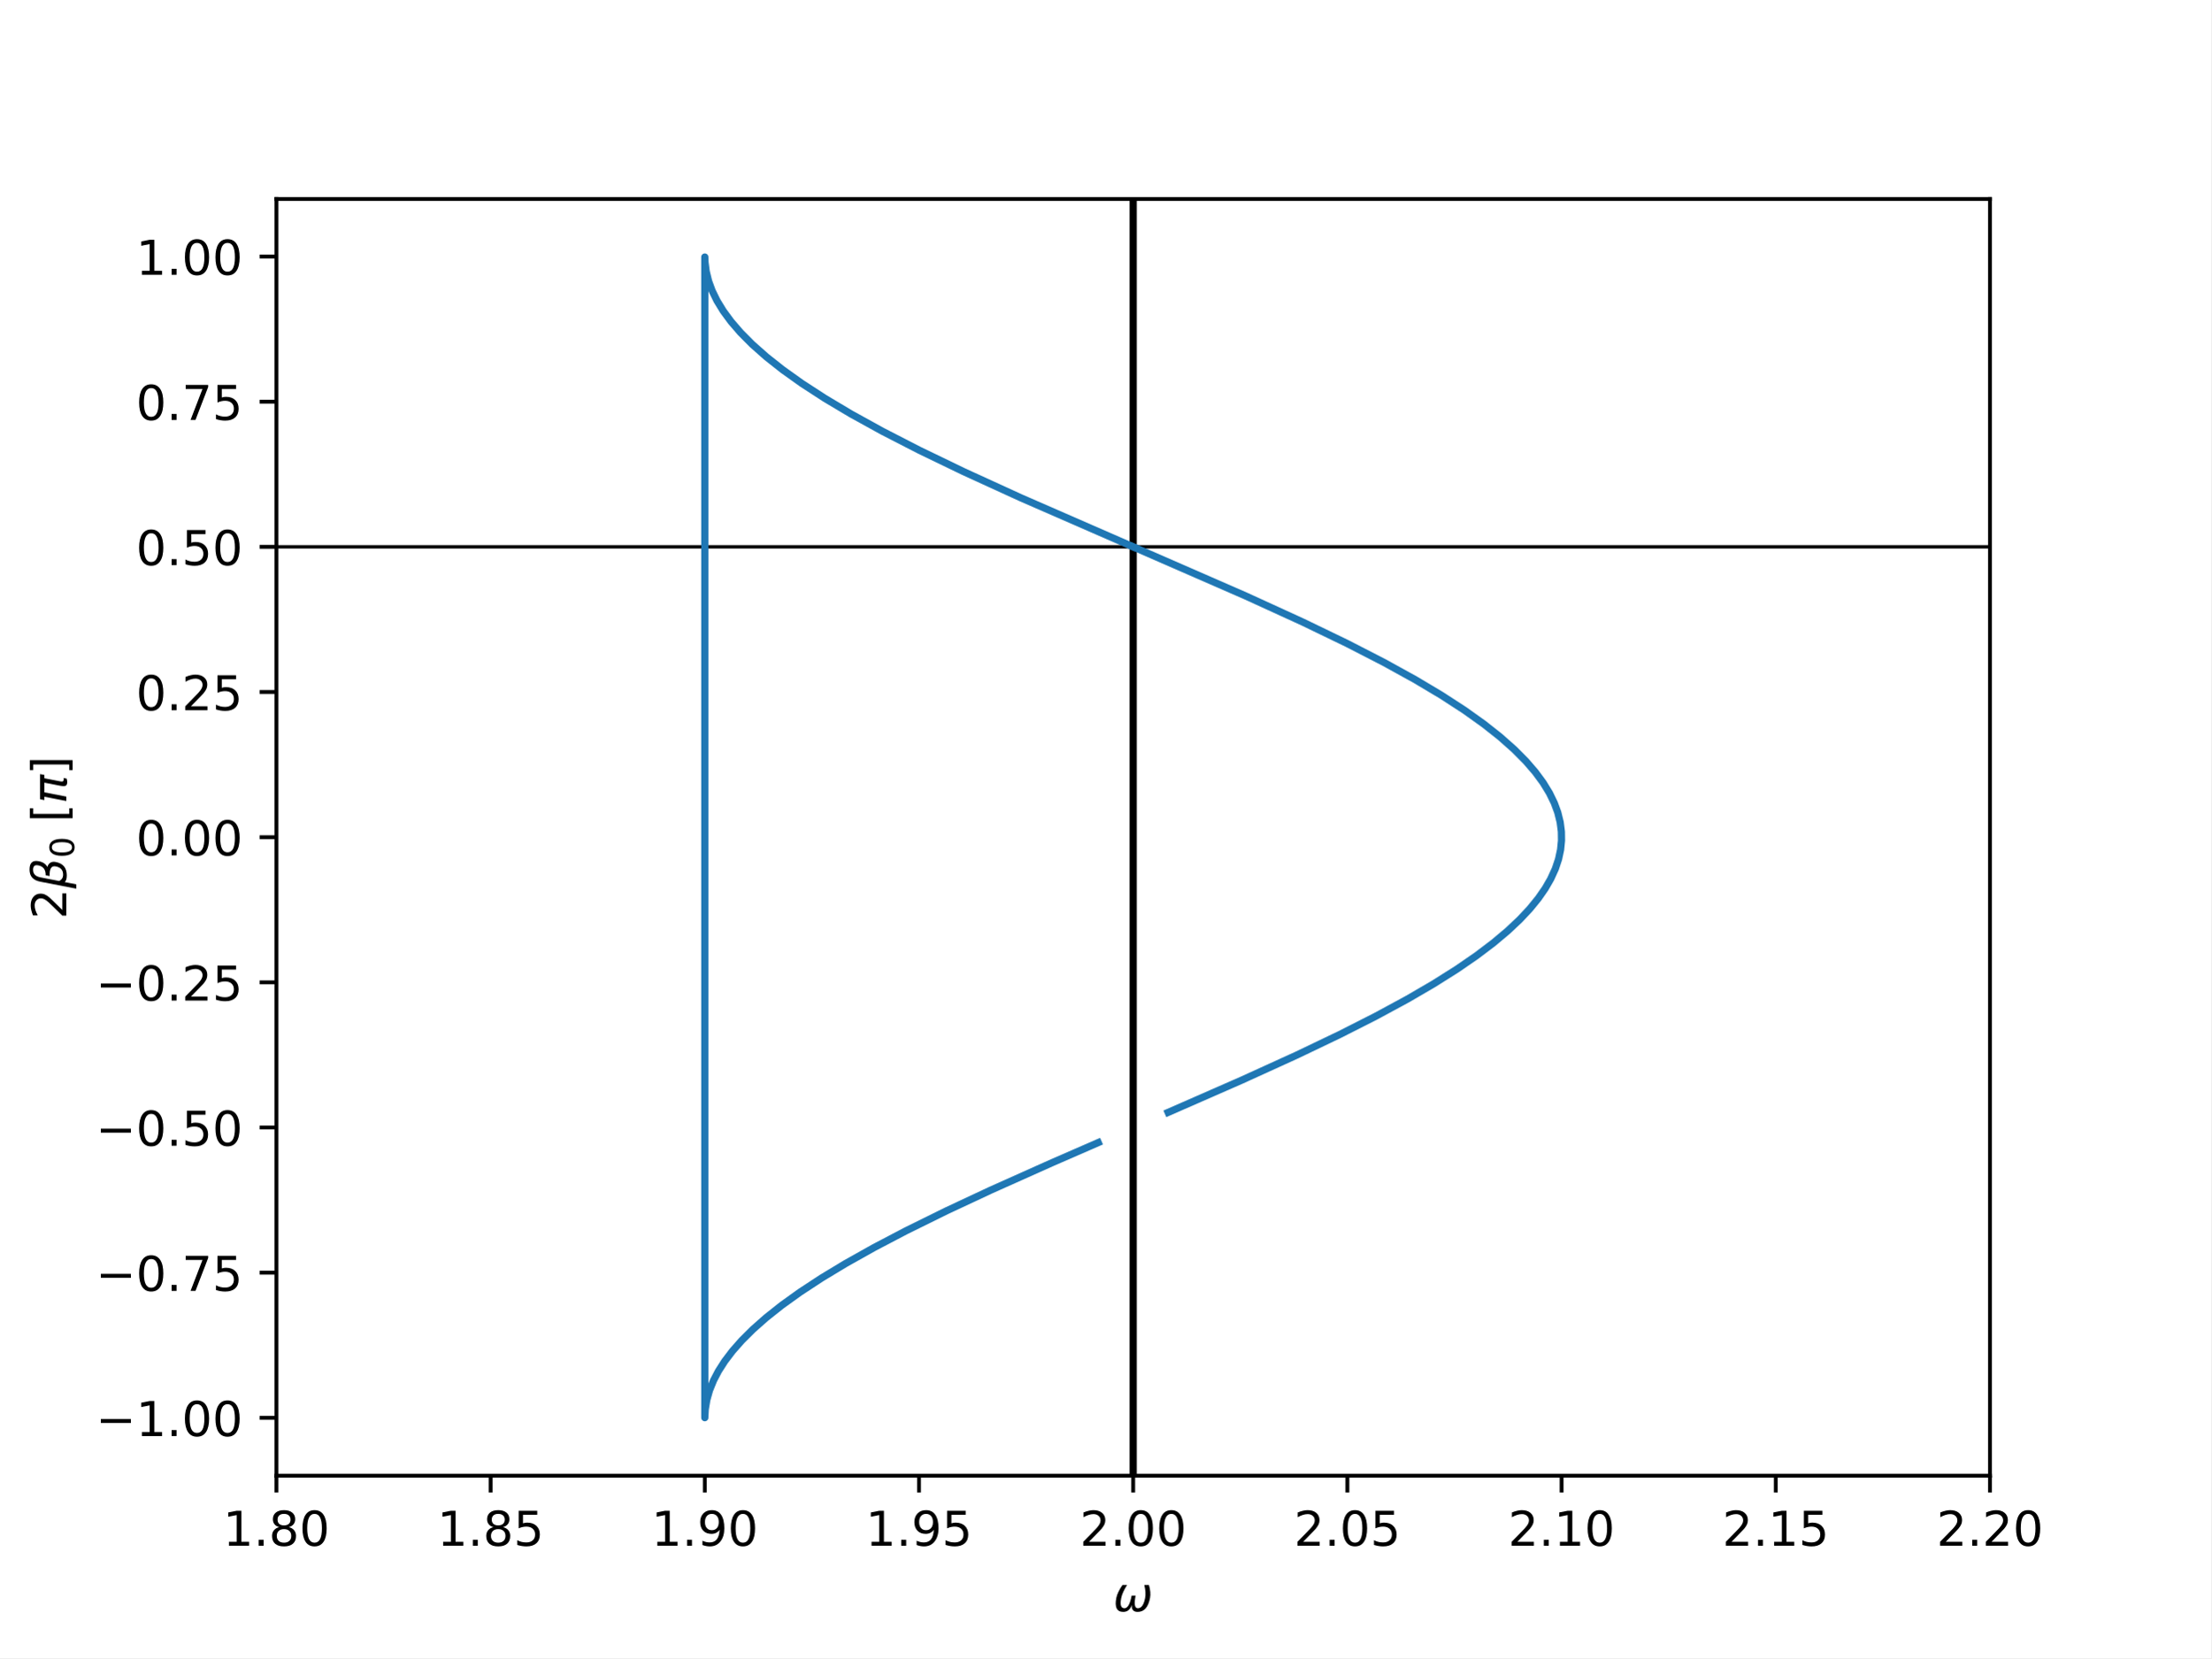
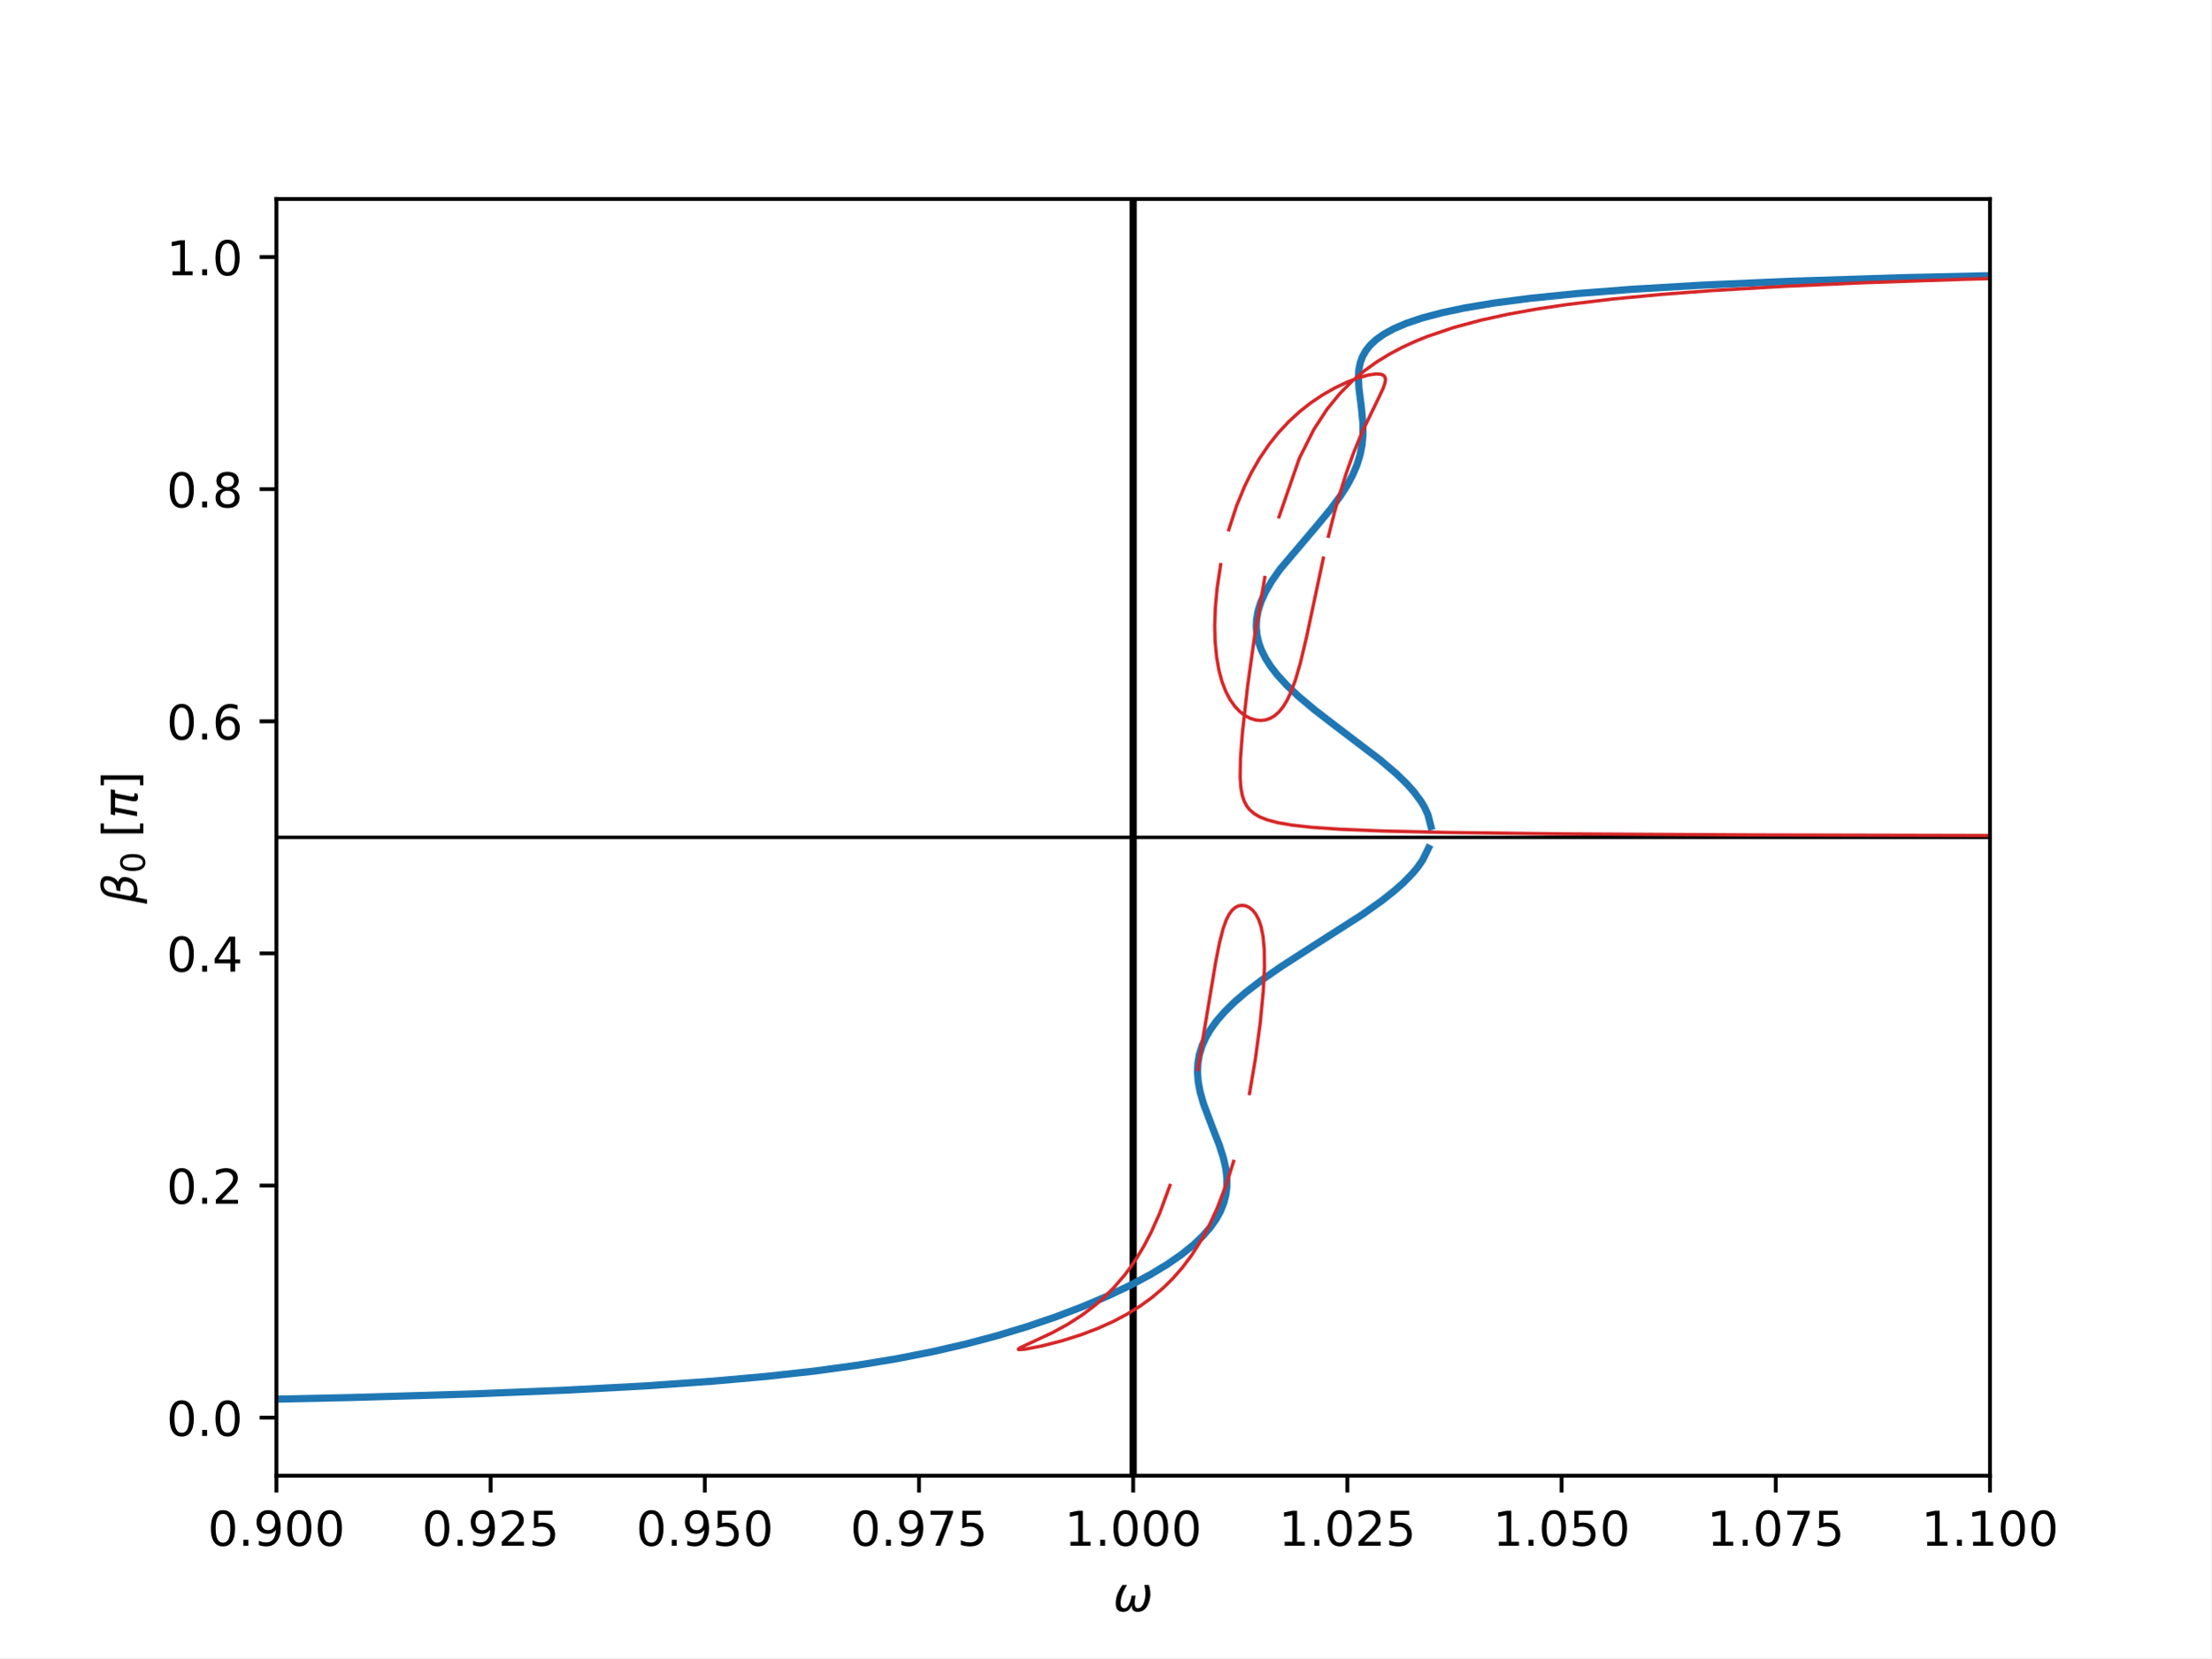
<svg xmlns="http://www.w3.org/2000/svg" xmlns:xlink="http://www.w3.org/1999/xlink" width="460.8pt" height="345.6pt" viewBox="0 0 460.8 345.6" version="1.1">
  <defs>
    <style type="text/css">*{stroke-linejoin: round; stroke-linecap: butt}</style>
  </defs>
  <g id="figure_1">
    <g id="patch_1">
      <path d="M 0 345.6  L 460.8 345.6  L 460.8 0  L 0 0  z " style="fill: #ffffff" />
    </g>
    <g id="axes_1">
      <g id="patch_2">
        <path d="M 57.6 307.584  L 414.72 307.584  L 414.72 41.472  L 57.6 41.472  z " style="fill: #ffffff" />
      </g>
      <g id="matplotlib.axis_1">
        <g id="xtick_1">
          <g id="line2d_1">
            <defs>
-               <path id="m57269aa0eb" d="M 0 0  L 0 3.5  " style="stroke: #000000; stroke-width: 0.8" />
+               <path id="mfd97e31297" d="M 0 0  L 0 3.5  " style="stroke: #000000; stroke-width: 0.8" />
            </defs>
            <g>
-               <use xlink:href="#m57269aa0eb" x="57.6" y="307.584" style="stroke: #000000; stroke-width: 0.8" />
+               <use xlink:href="#mfd97e31297" x="57.6" y="307.584" style="stroke: #000000; stroke-width: 0.8" />
            </g>
          </g>
          <g id="text_1">
-             <g transform="translate(46.46719 322.1824) scale(0.1 -0.1)">
-               <defs>
-                 <path id="DejaVuSans-31" d="M 794 531  L 1825 531  L 1825 4091  L 703 3866  L 703 4441  L 1819 4666  L 2450 4666  L 2450 531  L 3481 531  L 3481 0  L 794 0  L 794 531  z " transform="scale(0.015625)" />
+             <g transform="translate(43.28594 322.1824) scale(0.1 -0.1)">
+               <defs>
+                 <path id="DejaVuSans-30" d="M 2034 4250  Q 1547 4250 1301 3770  Q 1056 3291 1056 2328  Q 1056 1369 1301 889  Q 1547 409 2034 409  Q 2525 409 2770 889  Q 3016 1369 3016 2328  Q 3016 3291 2770 3770  Q 2525 4250 2034 4250  z M 2034 4750  Q 2819 4750 3233 4129  Q 3647 3509 3647 2328  Q 3647 1150 3233 529  Q 2819 -91 2034 -91  Q 1250 -91 836 529  Q 422 1150 422 2328  Q 422 3509 836 4129  Q 1250 4750 2034 4750  z " transform="scale(0.015625)" />
                <path id="DejaVuSans-2e" d="M 684 794  L 1344 794  L 1344 0  L 684 0  L 684 794  z " transform="scale(0.015625)" />
-                 <path id="DejaVuSans-38" d="M 2034 2216  Q 1584 2216 1326 1975  Q 1069 1734 1069 1313  Q 1069 891 1326 650  Q 1584 409 2034 409  Q 2484 409 2743 651  Q 3003 894 3003 1313  Q 3003 1734 2745 1975  Q 2488 2216 2034 2216  z M 1403 2484  Q 997 2584 770 2862  Q 544 3141 544 3541  Q 544 4100 942 4425  Q 1341 4750 2034 4750  Q 2731 4750 3128 4425  Q 3525 4100 3525 3541  Q 3525 3141 3298 2862  Q 3072 2584 2669 2484  Q 3125 2378 3379 2068  Q 3634 1759 3634 1313  Q 3634 634 3220 271  Q 2806 -91 2034 -91  Q 1263 -91 848 271  Q 434 634 434 1313  Q 434 1759 690 2068  Q 947 2378 1403 2484  z M 1172 3481  Q 1172 3119 1398 2916  Q 1625 2713 2034 2713  Q 2441 2713 2670 2916  Q 2900 3119 2900 3481  Q 2900 3844 2670 4047  Q 2441 4250 2034 4250  Q 1625 4250 1398 4047  Q 1172 3844 1172 3481  z " transform="scale(0.015625)" />
-                 <path id="DejaVuSans-30" d="M 2034 4250  Q 1547 4250 1301 3770  Q 1056 3291 1056 2328  Q 1056 1369 1301 889  Q 1547 409 2034 409  Q 2525 409 2770 889  Q 3016 1369 3016 2328  Q 3016 3291 2770 3770  Q 2525 4250 2034 4250  z M 2034 4750  Q 2819 4750 3233 4129  Q 3647 3509 3647 2328  Q 3647 1150 3233 529  Q 2819 -91 2034 -91  Q 1250 -91 836 529  Q 422 1150 422 2328  Q 422 3509 836 4129  Q 1250 4750 2034 4750  z " transform="scale(0.015625)" />
-               </defs>
-               <use xlink:href="#DejaVuSans-31" />
-               <use xlink:href="#DejaVuSans-2e" transform="translate(63.62305 0)" />
-               <use xlink:href="#DejaVuSans-38" transform="translate(95.41016 0)" />
+                 <path id="DejaVuSans-39" d="M 703 97  L 703 672  Q 941 559 1184 500  Q 1428 441 1663 441  Q 2288 441 2617 861  Q 2947 1281 2994 2138  Q 2813 1869 2534 1725  Q 2256 1581 1919 1581  Q 1219 1581 811 2004  Q 403 2428 403 3163  Q 403 3881 828 4315  Q 1253 4750 1959 4750  Q 2769 4750 3195 4129  Q 3622 3509 3622 2328  Q 3622 1225 3098 567  Q 2575 -91 1691 -91  Q 1453 -91 1209 -44  Q 966 3 703 97  z M 1959 2075  Q 2384 2075 2632 2365  Q 2881 2656 2881 3163  Q 2881 3666 2632 3958  Q 2384 4250 1959 4250  Q 1534 4250 1286 3958  Q 1038 3666 1038 3163  Q 1038 2656 1286 2365  Q 1534 2075 1959 2075  z " transform="scale(0.015625)" />
+               </defs>
+               <use xlink:href="#DejaVuSans-30" />
+               <use xlink:href="#DejaVuSans-2e" transform="translate(63.62305 0)" />
+               <use xlink:href="#DejaVuSans-39" transform="translate(95.41016 0)" />
              <use xlink:href="#DejaVuSans-30" transform="translate(159.0332 0)" />
+               <use xlink:href="#DejaVuSans-30" transform="translate(222.6562 0)" />
            </g>
          </g>
        </g>
        <g id="xtick_2">
          <g id="line2d_2">
            <g>
-               <use xlink:href="#m57269aa0eb" x="102.24" y="307.584" style="stroke: #000000; stroke-width: 0.8" />
+               <use xlink:href="#mfd97e31297" x="102.24" y="307.584" style="stroke: #000000; stroke-width: 0.8" />
            </g>
          </g>
          <g id="text_2">
-             <g transform="translate(91.10719 322.1824) scale(0.1 -0.1)">
-               <defs>
+             <g transform="translate(87.92594 322.1824) scale(0.1 -0.1)">
+               <defs>
+                 <path id="DejaVuSans-32" d="M 1228 531  L 3431 531  L 3431 0  L 469 0  L 469 531  Q 828 903 1448 1529  Q 2069 2156 2228 2338  Q 2531 2678 2651 2914  Q 2772 3150 2772 3378  Q 2772 3750 2511 3984  Q 2250 4219 1831 4219  Q 1534 4219 1204 4116  Q 875 4013 500 3803  L 500 4441  Q 881 4594 1212 4672  Q 1544 4750 1819 4750  Q 2544 4750 2975 4387  Q 3406 4025 3406 3419  Q 3406 3131 3298 2873  Q 3191 2616 2906 2266  Q 2828 2175 2409 1742  Q 1991 1309 1228 531  z " transform="scale(0.015625)" />
                <path id="DejaVuSans-35" d="M 691 4666  L 3169 4666  L 3169 4134  L 1269 4134  L 1269 2991  Q 1406 3038 1543 3061  Q 1681 3084 1819 3084  Q 2600 3084 3056 2656  Q 3513 2228 3513 1497  Q 3513 744 3044 326  Q 2575 -91 1722 -91  Q 1428 -91 1123 -41  Q 819 9 494 109  L 494 744  Q 775 591 1075 516  Q 1375 441 1709 441  Q 2250 441 2565 725  Q 2881 1009 2881 1497  Q 2881 1984 2565 2268  Q 2250 2553 1709 2553  Q 1456 2553 1204 2497  Q 953 2441 691 2322  L 691 4666  z " transform="scale(0.015625)" />
              </defs>
-               <use xlink:href="#DejaVuSans-31" />
-               <use xlink:href="#DejaVuSans-2e" transform="translate(63.62305 0)" />
-               <use xlink:href="#DejaVuSans-38" transform="translate(95.41016 0)" />
-               <use xlink:href="#DejaVuSans-35" transform="translate(159.0332 0)" />
+               <use xlink:href="#DejaVuSans-30" />
+               <use xlink:href="#DejaVuSans-2e" transform="translate(63.62305 0)" />
+               <use xlink:href="#DejaVuSans-39" transform="translate(95.41016 0)" />
+               <use xlink:href="#DejaVuSans-32" transform="translate(159.0332 0)" />
+               <use xlink:href="#DejaVuSans-35" transform="translate(222.6562 0)" />
            </g>
          </g>
        </g>
        <g id="xtick_3">
          <g id="line2d_3">
            <g>
-               <use xlink:href="#m57269aa0eb" x="146.88" y="307.584" style="stroke: #000000; stroke-width: 0.8" />
+               <use xlink:href="#mfd97e31297" x="146.88" y="307.584" style="stroke: #000000; stroke-width: 0.8" />
            </g>
          </g>
          <g id="text_3">
-             <g transform="translate(135.7472 322.1824) scale(0.1 -0.1)">
-               <defs>
-                 <path id="DejaVuSans-39" d="M 703 97  L 703 672  Q 941 559 1184 500  Q 1428 441 1663 441  Q 2288 441 2617 861  Q 2947 1281 2994 2138  Q 2813 1869 2534 1725  Q 2256 1581 1919 1581  Q 1219 1581 811 2004  Q 403 2428 403 3163  Q 403 3881 828 4315  Q 1253 4750 1959 4750  Q 2769 4750 3195 4129  Q 3622 3509 3622 2328  Q 3622 1225 3098 567  Q 2575 -91 1691 -91  Q 1453 -91 1209 -44  Q 966 3 703 97  z M 1959 2075  Q 2384 2075 2632 2365  Q 2881 2656 2881 3163  Q 2881 3666 2632 3958  Q 2384 4250 1959 4250  Q 1534 4250 1286 3958  Q 1038 3666 1038 3163  Q 1038 2656 1286 2365  Q 1534 2075 1959 2075  z " transform="scale(0.015625)" />
-               </defs>
-               <use xlink:href="#DejaVuSans-31" />
+             <g transform="translate(132.5659 322.1824) scale(0.1 -0.1)">
+               <use xlink:href="#DejaVuSans-30" />
              <use xlink:href="#DejaVuSans-2e" transform="translate(63.62305 0)" />
              <use xlink:href="#DejaVuSans-39" transform="translate(95.41016 0)" />
-               <use xlink:href="#DejaVuSans-30" transform="translate(159.0332 0)" />
+               <use xlink:href="#DejaVuSans-35" transform="translate(159.0332 0)" />
+               <use xlink:href="#DejaVuSans-30" transform="translate(222.6562 0)" />
            </g>
          </g>
        </g>
        <g id="xtick_4">
          <g id="line2d_4">
            <g>
-               <use xlink:href="#m57269aa0eb" x="191.52" y="307.584" style="stroke: #000000; stroke-width: 0.8" />
+               <use xlink:href="#mfd97e31297" x="191.52" y="307.584" style="stroke: #000000; stroke-width: 0.8" />
            </g>
          </g>
          <g id="text_4">
-             <g transform="translate(180.3872 322.1824) scale(0.1 -0.1)">
-               <use xlink:href="#DejaVuSans-31" />
+             <g transform="translate(177.2059 322.1824) scale(0.1 -0.1)">
+               <defs>
+                 <path id="DejaVuSans-37" d="M 525 4666  L 3525 4666  L 3525 4397  L 1831 0  L 1172 0  L 2766 4134  L 525 4134  L 525 4666  z " transform="scale(0.015625)" />
+               </defs>
+               <use xlink:href="#DejaVuSans-30" />
              <use xlink:href="#DejaVuSans-2e" transform="translate(63.62305 0)" />
              <use xlink:href="#DejaVuSans-39" transform="translate(95.41016 0)" />
-               <use xlink:href="#DejaVuSans-35" transform="translate(159.0332 0)" />
+               <use xlink:href="#DejaVuSans-37" transform="translate(159.0332 0)" />
+               <use xlink:href="#DejaVuSans-35" transform="translate(222.6562 0)" />
            </g>
          </g>
        </g>
        <g id="xtick_5">
          <g id="line2d_5">
            <g>
-               <use xlink:href="#m57269aa0eb" x="236.16" y="307.584" style="stroke: #000000; stroke-width: 0.8" />
+               <use xlink:href="#mfd97e31297" x="236.16" y="307.584" style="stroke: #000000; stroke-width: 0.8" />
            </g>
          </g>
          <g id="text_5">
-             <g transform="translate(225.0272 322.1824) scale(0.1 -0.1)">
-               <defs>
-                 <path id="DejaVuSans-32" d="M 1228 531  L 3431 531  L 3431 0  L 469 0  L 469 531  Q 828 903 1448 1529  Q 2069 2156 2228 2338  Q 2531 2678 2651 2914  Q 2772 3150 2772 3378  Q 2772 3750 2511 3984  Q 2250 4219 1831 4219  Q 1534 4219 1204 4116  Q 875 4013 500 3803  L 500 4441  Q 881 4594 1212 4672  Q 1544 4750 1819 4750  Q 2544 4750 2975 4387  Q 3406 4025 3406 3419  Q 3406 3131 3298 2873  Q 3191 2616 2906 2266  Q 2828 2175 2409 1742  Q 1991 1309 1228 531  z " transform="scale(0.015625)" />
-               </defs>
-               <use xlink:href="#DejaVuSans-32" />
+             <g transform="translate(221.8459 322.1824) scale(0.1 -0.1)">
+               <defs>
+                 <path id="DejaVuSans-31" d="M 794 531  L 1825 531  L 1825 4091  L 703 3866  L 703 4441  L 1819 4666  L 2450 4666  L 2450 531  L 3481 531  L 3481 0  L 794 0  L 794 531  z " transform="scale(0.015625)" />
+               </defs>
+               <use xlink:href="#DejaVuSans-31" />
              <use xlink:href="#DejaVuSans-2e" transform="translate(63.62305 0)" />
              <use xlink:href="#DejaVuSans-30" transform="translate(95.41016 0)" />
              <use xlink:href="#DejaVuSans-30" transform="translate(159.0332 0)" />
+               <use xlink:href="#DejaVuSans-30" transform="translate(222.6562 0)" />
            </g>
          </g>
        </g>
        <g id="xtick_6">
          <g id="line2d_6">
            <g>
-               <use xlink:href="#m57269aa0eb" x="280.8" y="307.584" style="stroke: #000000; stroke-width: 0.8" />
+               <use xlink:href="#mfd97e31297" x="280.8" y="307.584" style="stroke: #000000; stroke-width: 0.8" />
            </g>
          </g>
          <g id="text_6">
-             <g transform="translate(269.6672 322.1824) scale(0.1 -0.1)">
-               <use xlink:href="#DejaVuSans-32" />
-               <use xlink:href="#DejaVuSans-2e" transform="translate(63.62305 0)" />
-               <use xlink:href="#DejaVuSans-30" transform="translate(95.41016 0)" />
-               <use xlink:href="#DejaVuSans-35" transform="translate(159.0332 0)" />
+             <g transform="translate(266.4859 322.1824) scale(0.1 -0.1)">
+               <use xlink:href="#DejaVuSans-31" />
+               <use xlink:href="#DejaVuSans-2e" transform="translate(63.62305 0)" />
+               <use xlink:href="#DejaVuSans-30" transform="translate(95.41016 0)" />
+               <use xlink:href="#DejaVuSans-32" transform="translate(159.0332 0)" />
+               <use xlink:href="#DejaVuSans-35" transform="translate(222.6562 0)" />
            </g>
          </g>
        </g>
        <g id="xtick_7">
          <g id="line2d_7">
            <g>
-               <use xlink:href="#m57269aa0eb" x="325.44" y="307.584" style="stroke: #000000; stroke-width: 0.8" />
+               <use xlink:href="#mfd97e31297" x="325.44" y="307.584" style="stroke: #000000; stroke-width: 0.8" />
            </g>
          </g>
          <g id="text_7">
-             <g transform="translate(314.3072 322.1824) scale(0.1 -0.1)">
-               <use xlink:href="#DejaVuSans-32" />
+             <g transform="translate(311.1259 322.1824) scale(0.1 -0.1)">
+               <use xlink:href="#DejaVuSans-31" />
+               <use xlink:href="#DejaVuSans-2e" transform="translate(63.62305 0)" />
+               <use xlink:href="#DejaVuSans-30" transform="translate(95.41016 0)" />
+               <use xlink:href="#DejaVuSans-35" transform="translate(159.0332 0)" />
+               <use xlink:href="#DejaVuSans-30" transform="translate(222.6562 0)" />
+             </g>
+           </g>
+         </g>
+         <g id="xtick_8">
+           <g id="line2d_8">
+             <g>
+               <use xlink:href="#mfd97e31297" x="370.08" y="307.584" style="stroke: #000000; stroke-width: 0.8" />
+             </g>
+           </g>
+           <g id="text_8">
+             <g transform="translate(355.7659 322.1824) scale(0.1 -0.1)">
+               <use xlink:href="#DejaVuSans-31" />
+               <use xlink:href="#DejaVuSans-2e" transform="translate(63.62305 0)" />
+               <use xlink:href="#DejaVuSans-30" transform="translate(95.41016 0)" />
+               <use xlink:href="#DejaVuSans-37" transform="translate(159.0332 0)" />
+               <use xlink:href="#DejaVuSans-35" transform="translate(222.6562 0)" />
+             </g>
+           </g>
+         </g>
+         <g id="xtick_9">
+           <g id="line2d_9">
+             <g>
+               <use xlink:href="#mfd97e31297" x="414.72" y="307.584" style="stroke: #000000; stroke-width: 0.8" />
+             </g>
+           </g>
+           <g id="text_9">
+             <g transform="translate(400.4059 322.1824) scale(0.1 -0.1)">
+               <use xlink:href="#DejaVuSans-31" />
              <use xlink:href="#DejaVuSans-2e" transform="translate(63.62305 0)" />
              <use xlink:href="#DejaVuSans-31" transform="translate(95.41016 0)" />
              <use xlink:href="#DejaVuSans-30" transform="translate(159.0332 0)" />
-             </g>
-           </g>
-         </g>
-         <g id="xtick_8">
-           <g id="line2d_8">
-             <g>
-               <use xlink:href="#m57269aa0eb" x="370.08" y="307.584" style="stroke: #000000; stroke-width: 0.8" />
-             </g>
-           </g>
-           <g id="text_8">
-             <g transform="translate(358.9472 322.1824) scale(0.1 -0.1)">
-               <use xlink:href="#DejaVuSans-32" />
-               <use xlink:href="#DejaVuSans-2e" transform="translate(63.62305 0)" />
-               <use xlink:href="#DejaVuSans-31" transform="translate(95.41016 0)" />
-               <use xlink:href="#DejaVuSans-35" transform="translate(159.0332 0)" />
-             </g>
-           </g>
-         </g>
-         <g id="xtick_9">
-           <g id="line2d_9">
-             <g>
-               <use xlink:href="#m57269aa0eb" x="414.72" y="307.584" style="stroke: #000000; stroke-width: 0.8" />
-             </g>
-           </g>
-           <g id="text_9">
-             <g transform="translate(403.5872 322.1824) scale(0.1 -0.1)">
-               <use xlink:href="#DejaVuSans-32" />
-               <use xlink:href="#DejaVuSans-2e" transform="translate(63.62305 0)" />
-               <use xlink:href="#DejaVuSans-32" transform="translate(95.41016 0)" />
-               <use xlink:href="#DejaVuSans-30" transform="translate(159.0332 0)" />
+               <use xlink:href="#DejaVuSans-30" transform="translate(222.6562 0)" />
            </g>
          </g>
        </g>
        <g id="text_10">
          <g transform="translate(231.96 335.8606) scale(0.1 -0.1)">
            <defs>
              <path id="DejaVuSans-Oblique-3c9" d="M 1369 -91  Q 72 -91 434 1766  Q 575 2500 1256 3500  L 1875 3500  Q 1231 2500 1088 1750  Q 819 397 1519 397  Q 2166 397 2478 2078  L 3009 2078  Q 2669 388 3316 397  Q 4013 403 4275 1750  Q 4419 2500 4169 3500  L 4788 3500  Q 5075 2500 4934 1766  Q 4578 -94 3278 -91  Q 2428 -88 2503 844  Q 2194 -91 1369 -91  z " transform="scale(0.015625)" />
            </defs>
            <use xlink:href="#DejaVuSans-Oblique-3c9" transform="translate(0 0.3125)" />
          </g>
        </g>
      </g>
      <g id="matplotlib.axis_2">
        <g id="ytick_1">
          <g id="line2d_10">
            <defs>
-               <path id="mfca1ee04a9" d="M 0 0  L -3.5 0  " style="stroke: #000000; stroke-width: 0.8" />
+               <path id="m8a88f2a38d" d="M 0 0  L -3.5 0  " style="stroke: #000000; stroke-width: 0.8" />
            </defs>
            <g>
-               <use xlink:href="#mfca1ee04a9" x="57.6" y="295.518" style="stroke: #000000; stroke-width: 0.8" />
+               <use xlink:href="#m8a88f2a38d" x="57.6" y="295.488" style="stroke: #000000; stroke-width: 0.8" />
            </g>
          </g>
          <g id="text_11">
-             <g transform="translate(19.95469 299.3176) scale(0.1 -0.1)">
-               <defs>
-                 <path id="DejaVuSans-2212" d="M 678 2272  L 4684 2272  L 4684 1741  L 678 1741  L 678 2272  z " transform="scale(0.015625)" />
-               </defs>
-               <use xlink:href="#DejaVuSans-2212" />
-               <use xlink:href="#DejaVuSans-31" transform="translate(83.78906 0)" />
-               <use xlink:href="#DejaVuSans-2e" transform="translate(147.4121 0)" />
-               <use xlink:href="#DejaVuSans-30" transform="translate(179.1992 0)" />
-               <use xlink:href="#DejaVuSans-30" transform="translate(242.8223 0)" />
+             <g transform="translate(34.69687 299.2872) scale(0.1 -0.1)">
+               <use xlink:href="#DejaVuSans-30" />
+               <use xlink:href="#DejaVuSans-2e" transform="translate(63.62305 0)" />
+               <use xlink:href="#DejaVuSans-30" transform="translate(95.41016 0)" />
            </g>
          </g>
        </g>
        <g id="ytick_2">
          <g id="line2d_11">
            <g>
-               <use xlink:href="#mfca1ee04a9" x="57.6" y="265.262" style="stroke: #000000; stroke-width: 0.8" />
+               <use xlink:href="#m8a88f2a38d" x="57.6" y="247.104" style="stroke: #000000; stroke-width: 0.8" />
            </g>
          </g>
          <g id="text_12">
-             <g transform="translate(19.95469 269.0609) scale(0.1 -0.1)">
-               <defs>
-                 <path id="DejaVuSans-37" d="M 525 4666  L 3525 4666  L 3525 4397  L 1831 0  L 1172 0  L 2766 4134  L 525 4134  L 525 4666  z " transform="scale(0.015625)" />
-               </defs>
-               <use xlink:href="#DejaVuSans-2212" />
-               <use xlink:href="#DejaVuSans-30" transform="translate(83.78906 0)" />
-               <use xlink:href="#DejaVuSans-2e" transform="translate(147.4121 0)" />
-               <use xlink:href="#DejaVuSans-37" transform="translate(179.1992 0)" />
-               <use xlink:href="#DejaVuSans-35" transform="translate(242.8223 0)" />
+             <g transform="translate(34.69687 250.9032) scale(0.1 -0.1)">
+               <use xlink:href="#DejaVuSans-30" />
+               <use xlink:href="#DejaVuSans-2e" transform="translate(63.62305 0)" />
+               <use xlink:href="#DejaVuSans-32" transform="translate(95.41016 0)" />
            </g>
          </g>
        </g>
        <g id="ytick_3">
          <g id="line2d_12">
            <g>
-               <use xlink:href="#mfca1ee04a9" x="57.6" y="235.005" style="stroke: #000000; stroke-width: 0.8" />
+               <use xlink:href="#m8a88f2a38d" x="57.6" y="198.72" style="stroke: #000000; stroke-width: 0.8" />
            </g>
          </g>
          <g id="text_13">
-             <g transform="translate(19.95469 238.8042) scale(0.1 -0.1)">
-               <use xlink:href="#DejaVuSans-2212" />
-               <use xlink:href="#DejaVuSans-30" transform="translate(83.78906 0)" />
-               <use xlink:href="#DejaVuSans-2e" transform="translate(147.4121 0)" />
-               <use xlink:href="#DejaVuSans-35" transform="translate(179.1992 0)" />
-               <use xlink:href="#DejaVuSans-30" transform="translate(242.8223 0)" />
+             <g transform="translate(34.69687 202.5192) scale(0.1 -0.1)">
+               <defs>
+                 <path id="DejaVuSans-34" d="M 2419 4116  L 825 1625  L 2419 1625  L 2419 4116  z M 2253 4666  L 3047 4666  L 3047 1625  L 3713 1625  L 3713 1100  L 3047 1100  L 3047 0  L 2419 0  L 2419 1100  L 313 1100  L 313 1709  L 2253 4666  z " transform="scale(0.015625)" />
+               </defs>
+               <use xlink:href="#DejaVuSans-30" />
+               <use xlink:href="#DejaVuSans-2e" transform="translate(63.62305 0)" />
+               <use xlink:href="#DejaVuSans-34" transform="translate(95.41016 0)" />
            </g>
          </g>
        </g>
        <g id="ytick_4">
          <g id="line2d_13">
            <g>
-               <use xlink:href="#mfca1ee04a9" x="57.6" y="204.748" style="stroke: #000000; stroke-width: 0.8" />
+               <use xlink:href="#m8a88f2a38d" x="57.6" y="150.336" style="stroke: #000000; stroke-width: 0.8" />
            </g>
          </g>
          <g id="text_14">
-             <g transform="translate(19.95469 208.5475) scale(0.1 -0.1)">
-               <use xlink:href="#DejaVuSans-2212" />
-               <use xlink:href="#DejaVuSans-30" transform="translate(83.78906 0)" />
-               <use xlink:href="#DejaVuSans-2e" transform="translate(147.4121 0)" />
-               <use xlink:href="#DejaVuSans-32" transform="translate(179.1992 0)" />
-               <use xlink:href="#DejaVuSans-35" transform="translate(242.8223 0)" />
+             <g transform="translate(34.69687 154.1352) scale(0.1 -0.1)">
+               <defs>
+                 <path id="DejaVuSans-36" d="M 2113 2584  Q 1688 2584 1439 2293  Q 1191 2003 1191 1497  Q 1191 994 1439 701  Q 1688 409 2113 409  Q 2538 409 2786 701  Q 3034 994 3034 1497  Q 3034 2003 2786 2293  Q 2538 2584 2113 2584  z M 3366 4563  L 3366 3988  Q 3128 4100 2886 4159  Q 2644 4219 2406 4219  Q 1781 4219 1451 3797  Q 1122 3375 1075 2522  Q 1259 2794 1537 2939  Q 1816 3084 2150 3084  Q 2853 3084 3261 2657  Q 3669 2231 3669 1497  Q 3669 778 3244 343  Q 2819 -91 2113 -91  Q 1303 -91 875 529  Q 447 1150 447 2328  Q 447 3434 972 4092  Q 1497 4750 2381 4750  Q 2619 4750 2861 4703  Q 3103 4656 3366 4563  z " transform="scale(0.015625)" />
+               </defs>
+               <use xlink:href="#DejaVuSans-30" />
+               <use xlink:href="#DejaVuSans-2e" transform="translate(63.62305 0)" />
+               <use xlink:href="#DejaVuSans-36" transform="translate(95.41016 0)" />
            </g>
          </g>
        </g>
        <g id="ytick_5">
          <g id="line2d_14">
            <g>
-               <use xlink:href="#mfca1ee04a9" x="57.6" y="174.492" style="stroke: #000000; stroke-width: 0.8" />
+               <use xlink:href="#m8a88f2a38d" x="57.6" y="101.952" style="stroke: #000000; stroke-width: 0.8" />
            </g>
          </g>
          <g id="text_15">
-             <g transform="translate(28.33438 178.2908) scale(0.1 -0.1)">
-               <use xlink:href="#DejaVuSans-30" />
-               <use xlink:href="#DejaVuSans-2e" transform="translate(63.62305 0)" />
-               <use xlink:href="#DejaVuSans-30" transform="translate(95.41016 0)" />
-               <use xlink:href="#DejaVuSans-30" transform="translate(159.0332 0)" />
+             <g transform="translate(34.69687 105.7512) scale(0.1 -0.1)">
+               <defs>
+                 <path id="DejaVuSans-38" d="M 2034 2216  Q 1584 2216 1326 1975  Q 1069 1734 1069 1313  Q 1069 891 1326 650  Q 1584 409 2034 409  Q 2484 409 2743 651  Q 3003 894 3003 1313  Q 3003 1734 2745 1975  Q 2488 2216 2034 2216  z M 1403 2484  Q 997 2584 770 2862  Q 544 3141 544 3541  Q 544 4100 942 4425  Q 1341 4750 2034 4750  Q 2731 4750 3128 4425  Q 3525 4100 3525 3541  Q 3525 3141 3298 2862  Q 3072 2584 2669 2484  Q 3125 2378 3379 2068  Q 3634 1759 3634 1313  Q 3634 634 3220 271  Q 2806 -91 2034 -91  Q 1263 -91 848 271  Q 434 634 434 1313  Q 434 1759 690 2068  Q 947 2378 1403 2484  z M 1172 3481  Q 1172 3119 1398 2916  Q 1625 2713 2034 2713  Q 2441 2713 2670 2916  Q 2900 3119 2900 3481  Q 2900 3844 2670 4047  Q 2441 4250 2034 4250  Q 1625 4250 1398 4047  Q 1172 3844 1172 3481  z " transform="scale(0.015625)" />
+               </defs>
+               <use xlink:href="#DejaVuSans-30" />
+               <use xlink:href="#DejaVuSans-2e" transform="translate(63.62305 0)" />
+               <use xlink:href="#DejaVuSans-38" transform="translate(95.41016 0)" />
            </g>
          </g>
        </g>
        <g id="ytick_6">
          <g id="line2d_15">
            <g>
-               <use xlink:href="#mfca1ee04a9" x="57.6" y="144.235" style="stroke: #000000; stroke-width: 0.8" />
+               <use xlink:href="#m8a88f2a38d" x="57.6" y="53.568" style="stroke: #000000; stroke-width: 0.8" />
            </g>
          </g>
          <g id="text_16">
-             <g transform="translate(28.33438 148.0341) scale(0.1 -0.1)">
-               <use xlink:href="#DejaVuSans-30" />
-               <use xlink:href="#DejaVuSans-2e" transform="translate(63.62305 0)" />
-               <use xlink:href="#DejaVuSans-32" transform="translate(95.41016 0)" />
-               <use xlink:href="#DejaVuSans-35" transform="translate(159.0332 0)" />
-             </g>
-           </g>
-         </g>
-         <g id="ytick_7">
-           <g id="line2d_16">
-             <g>
-               <use xlink:href="#mfca1ee04a9" x="57.6" y="113.978" style="stroke: #000000; stroke-width: 0.8" />
-             </g>
-           </g>
-           <g id="text_17">
-             <g transform="translate(28.33438 117.7774) scale(0.1 -0.1)">
-               <use xlink:href="#DejaVuSans-30" />
-               <use xlink:href="#DejaVuSans-2e" transform="translate(63.62305 0)" />
-               <use xlink:href="#DejaVuSans-35" transform="translate(95.41016 0)" />
-               <use xlink:href="#DejaVuSans-30" transform="translate(159.0332 0)" />
-             </g>
-           </g>
-         </g>
-         <g id="ytick_8">
-           <g id="line2d_17">
-             <g>
-               <use xlink:href="#mfca1ee04a9" x="57.6" y="83.722" style="stroke: #000000; stroke-width: 0.8" />
-             </g>
-           </g>
-           <g id="text_18">
-             <g transform="translate(28.33438 87.52073) scale(0.1 -0.1)">
-               <use xlink:href="#DejaVuSans-30" />
-               <use xlink:href="#DejaVuSans-2e" transform="translate(63.62305 0)" />
-               <use xlink:href="#DejaVuSans-37" transform="translate(95.41016 0)" />
-               <use xlink:href="#DejaVuSans-35" transform="translate(159.0332 0)" />
-             </g>
-           </g>
-         </g>
-         <g id="ytick_9">
-           <g id="line2d_18">
-             <g>
-               <use xlink:href="#mfca1ee04a9" x="57.6" y="53.465" style="stroke: #000000; stroke-width: 0.8" />
-             </g>
-           </g>
-           <g id="text_19">
-             <g transform="translate(28.33438 57.26404) scale(0.1 -0.1)">
-               <use xlink:href="#DejaVuSans-31" />
-               <use xlink:href="#DejaVuSans-2e" transform="translate(63.62305 0)" />
-               <use xlink:href="#DejaVuSans-30" transform="translate(95.41016 0)" />
-               <use xlink:href="#DejaVuSans-30" transform="translate(159.0332 0)" />
-             </g>
-           </g>
-         </g>
-         <g id="text_20">
-           <g transform="translate(13.85469 191.578) rotate(-90) scale(0.1 -0.1)">
+             <g transform="translate(34.69687 57.36722) scale(0.1 -0.1)">
+               <use xlink:href="#DejaVuSans-31" />
+               <use xlink:href="#DejaVuSans-2e" transform="translate(63.62305 0)" />
+               <use xlink:href="#DejaVuSans-30" transform="translate(95.41016 0)" />
+             </g>
+           </g>
+         </g>
+         <g id="text_17">
+           <g transform="translate(28.59688 188.378) rotate(-90) scale(0.1 -0.1)">
            <defs>
              <path id="DejaVuSans-Oblique-3b2" d="M 872 216  L 572 -1331  L -6 -1331  L 928 3478  Q 1206 4903 2538 4903  Q 3888 4903 3659 3700  Q 3503 2844 2894 2531  Q 3713 2250 3553 1416  Q 3272 -69 1759 -66  Q 1097 -63 872 216  z M 1019 966  Q 1259 422 1875 425  Q 2775 425 2966 1406  Q 3138 2288 1675 2219  L 1778 2750  Q 2909 2731 3106 3750  Q 3241 4438 2509 4434  Q 1691 4434 1503 3459  L 1019 966  z " transform="scale(0.015625)" />
              <path id="DejaVuSans-5b" d="M 550 4863  L 1875 4863  L 1875 4416  L 1125 4416  L 1125 -397  L 1875 -397  L 1875 -844  L 550 -844  L 550 4863  z " transform="scale(0.015625)" />
              <path id="DejaVuSans-Oblique-3c0" d="M 584 3500  L 3938 3500  L 3825 2925  L 3384 2925  L 2966 775  Q 2922 550 2981 450  Q 3038 353 3209 353  Q 3256 353 3325 363  Q 3397 369 3419 372  L 3338 -44  Q 3222 -84 3103 -103  Q 2981 -122 2866 -122  Q 2491 -122 2388 81  Q 2284 288 2391 838  L 2797 2925  L 1506 2925  L 938 0  L 350 0  L 919 2925  L 472 2925  L 584 3500  z " transform="scale(0.015625)" />
              <path id="DejaVuSans-5d" d="M 1947 4863  L 1947 -844  L 622 -844  L 622 -397  L 1369 -397  L 1369 4416  L 622 4416  L 622 4863  L 1947 4863  z " transform="scale(0.015625)" />
            </defs>
-             <use xlink:href="#DejaVuSans-32" transform="translate(0 0.390625)" />
-             <use xlink:href="#DejaVuSans-Oblique-3b2" transform="translate(63.62305 0.390625)" />
-             <use xlink:href="#DejaVuSans-30" transform="translate(127.4414 -16.01562) scale(0.7)" />
-             <use xlink:href="#DejaVuSans-5b" transform="translate(201.7711 0.390625)" />
-             <use xlink:href="#DejaVuSans-Oblique-3c0" transform="translate(240.7847 0.390625)" />
-             <use xlink:href="#DejaVuSans-5d" transform="translate(300.9898 0.390625)" />
-           </g>
-         </g>
+             <use xlink:href="#DejaVuSans-Oblique-3b2" transform="translate(0 0.390625)" />
+             <use xlink:href="#DejaVuSans-30" transform="translate(63.81836 -16.01562) scale(0.7)" />
+             <use xlink:href="#DejaVuSans-5b" transform="translate(138.148 0.390625)" />
+             <use xlink:href="#DejaVuSans-Oblique-3c0" transform="translate(177.1617 0.390625)" />
+             <use xlink:href="#DejaVuSans-5d" transform="translate(237.3668 0.390625)" />
+           </g>
+         </g>
+       </g>
+       <g id="line2d_16">
+         <path d="M 236.16 307.584  L 236.16 41.472  " clip-path="url(#p2c5569eae5)" style="fill: none; stroke: #000000; stroke-width: 1.5; stroke-linecap: square" />
+       </g>
+       <g id="line2d_17">
+         <path d="M 57.6 174.528  L 414.72 174.528  " clip-path="url(#p2c5569eae5)" style="fill: none; stroke: #000000; stroke-width: 0.7; stroke-linecap: square" />
+       </g>
+       <g id="line2d_18">
+         <path d="M -1 292.594  L 41.806 291.963  L 72.873 291.301  L 98.782 290.529  L 117.859 289.757  L 134.385 288.873  L 148.612 287.877  L 159.781 286.881  L 169.77 285.772  L 178.731 284.55  L 186.83 283.213  L 194.225 281.761  L 201.06 280.191  L 207.452 278.503  L 213.85 276.578  L 219.89 274.528  L 225.625 272.347  L 230.808 270.146  L 235.497 267.924  L 239.713 265.678  L 243.274 263.525  L 246.244 261.467  L 248.68 259.506  L 250.641 257.644  L 252.184 255.885  L 253.445 254.102  L 254.364 252.424  L 255.041 250.724  L 255.481 248.998  L 255.691 247.245  L 255.684 245.463  L 255.45 243.508  L 254.968 241.368  L 254.129 238.732  L 252.59 234.771  L 250.824 230.095  L 250.096 227.546  L 249.706 225.431  L 249.559 223.424  L 249.653 221.536  L 249.963 219.778  L 250.527 217.958  L 251.275 216.281  L 252.289 214.541  L 253.604 212.73  L 255.255 210.836  L 257.283 208.845  L 259.732 206.741  L 263.047 204.207  L 267.027 201.449  L 272.914 197.655  L 283.843 190.666  L 287.943 187.761  L 290.593 185.664  L 292.454 184.015  L 294.408 182.012  L 295.433 180.775  L 296.507 179.224  L 297.699 176.784  L 297.699 176.784  " clip-path="url(#p2c5569eae5)" style="fill: none; stroke: #1f77b4; stroke-width: 1.5; stroke-linecap: square" />
      </g>
      <g id="line2d_19">
-         <path d="M 236.16 307.584  L 236.16 41.472  " clip-path="url(#p7e6c4f1636)" style="fill: none; stroke: #000000; stroke-width: 1.5; stroke-linecap: square" />
+         <path d="M 461.8 56.62  L 425.723 57.203  L 396.807 57.865  L 372.715 58.637  L 355.106 59.41  L 340.079 60.294  L 328.695 61.179  L 318.868 62.175  L 311.272 63.173  L 305.295 64.173  L 300.535 65.174  L 296.337 66.289  L 293.033 67.407  L 290.43 68.528  L 288.389 69.652  L 286.802 70.779  L 285.587 71.91  L 284.677 73.046  L 283.965 74.299  L 283.498 75.559  L 283.194 77.055  L 283.094 78.793  L 283.209 80.897  L 283.703 84.811  L 284.033 88.2  L 284.048 90.665  L 283.846 92.793  L 283.44 94.826  L 282.8 96.892  L 281.912 98.993  L 280.771 101.133  L 279.286 103.455  L 277.318 106.114  L 274.569 109.437  L 266.784 118.628  L 265.007 121.164  L 263.684 123.446  L 262.784 125.447  L 262.191 127.328  L 261.877 129.08  L 261.805 130.688  L 261.956 132.35  L 262.36 134.074  L 262.945 135.638  L 263.77 137.262  L 264.86 138.955  L 266.238 140.725  L 268.202 142.861  L 270.62 145.143  L 273.939 147.93  L 278.444 151.401  L 287.641 158.39  L 291.042 161.295  L 293.194 163.392  L 294.665 165.041  L 296.149 167.044  L 296.885 168.281  L 297.598 169.832  L 298.222 172.272  L 298.222 172.272  " clip-path="url(#p2c5569eae5)" style="fill: none; stroke: #1f77b4; stroke-width: 1.5; stroke-linecap: square" />
      </g>
      <g id="line2d_20">
-         <path d="M 57.6 113.978  L 414.72 113.978  " clip-path="url(#p7e6c4f1636)" style="fill: none; stroke: #000000; stroke-width: 0.7; stroke-linecap: square" />
+         <path d="M 254.39 117.677  L 253.647 122.626  L 253.279 126.697  L 253.155 130.416  L 253.248 133.844  L 253.551 136.984  L 254.057 139.827  L 254.671 142.077  L 255.461 144.131  L 256.318 145.768  L 257.337 147.22  L 258.396 148.334  L 259.48 149.162  L 260.577 149.735  L 261.678 150.069  L 262.776 150.169  L 263.745 150.053  L 264.704 149.729  L 265.653 149.168  L 266.594 148.326  L 267.416 147.305  L 268.244 145.942  L 269.094 144.124  L 269.994 141.657  L 271.004 138.177  L 272.281 132.822  L 275.79 116.331  M 257.082 242.084  L 255.733 246.37  L 253.736 251.649  L 252.057 255.317  L 250.525 258.183  L 248.381 261.582  L 246.353 264.279  L 244.401 266.498  L 242.507 268.366  L 240.053 270.45  L 237.67 272.18  L 234.785 273.967  L 232.003 275.434  L 228.813 276.87  L 225.32 278.199  L 221.259 279.484  L 217.103 280.549  L 213.649 281.215  L 212.288 281.296  L 212.215 281.205  L 212.235 281.171  L 212.584 280.925  L 214.341 280.098  L 219.324 277.771  L 222.45 276.062  L 225.472 274.127  L 228.082 272.162  L 230.009 270.491  L 232.106 268.405  L 234.406 265.721  L 235.649 264.06  L 236.967 262.102  L 238.382 259.741  L 239.925 256.798  L 241.668 252.916  L 243.82 247.087  M 263.593 120.374  L 261.466 132.57  L 260.029 142.83  L 258.925 152.708  L 258.528 157.984  L 258.455 162.007  L 258.605 164.168  L 258.896 165.778  L 259.309 167.021  L 259.835 168.009  L 260.471 168.81  L 261.419 169.619  L 262.541 170.269  L 264.123 170.895  L 266.311 171.472  L 269.297 171.985  L 273.327 172.431  L 279.32 172.844  L 288.108 173.204  L 301.85 173.522  L 324.415 173.796  L 364.781 174.027  L 441.901 174.209  L 461.8 174.236  L 461.8 174.236  " clip-path="url(#p2c5569eae5)" style="fill: none; stroke: #d62728; stroke-width: 0.7; stroke-linecap: square" />
      </g>
      <g id="line2d_21">
-         <path d="M 236.16 113.978  L 212.726 103.747  L 200.787 98.284  L 191.542 93.818  L 183.88 89.878  L 177.35 86.276  L 171.89 83.02  L 167.107 79.913  L 163.117 77.066  L 159.718 74.38  L 156.75 71.751  L 154.309 69.292  L 152.343 67.011  L 150.716 64.799  L 149.411 62.66  L 148.405 60.596  L 147.675 58.61  L 147.171 56.578  L 146.921 54.628  L 146.88 53.568  L 146.88 295.488  L 146.976 293.731  L 147.298 291.79  L 147.864 289.793  L 148.696 287.735  L 149.728 285.761  L 151.034 283.72  L 152.642 281.602  L 154.584 279.397  L 156.903 277.089  L 159.648 274.662  L 162.886 272.091  L 166.706 269.344  L 171.231 266.375  L 176.193 263.377  L 182.14 260.04  L 188.794 256.549  L 197.22 252.392  L 206.482 248.059  L 219.294 242.327  L 228.876 238.151  L 228.876 238.151  " clip-path="url(#p7e6c4f1636)" style="fill: none; stroke: #1f77b4; stroke-width: 1.5; stroke-linecap: square" />
-       </g>
-       <g id="line2d_22">
-         <path d="M 236.16 113.978  L 259.594 124.21  L 271.533 129.672  L 280.778 134.138  L 288.44 138.078  L 294.97 141.681  L 300.43 144.937  L 305.213 148.043  L 309.203 150.891  L 312.602 153.576  L 315.57 156.206  L 318.011 158.665  L 319.977 160.946  L 321.604 163.157  L 322.909 165.296  L 323.915 167.361  L 324.645 169.346  L 325.149 171.378  L 325.399 173.328  L 325.425 175.193  L 325.235 177.105  L 324.811 179.069  L 324.133 181.091  L 323.18 183.178  L 322.025 185.182  L 320.583 187.257  L 318.825 189.414  L 316.715 191.665  L 314.207 194.025  L 311.244 196.515  L 307.75 199.162  L 303.623 202.005  L 298.714 205.098  L 293.296 208.252  L 286.723 211.811  L 279.213 215.62  L 270.333 219.873  L 258.779 225.138  L 243.444 231.858  L 243.444 231.858  " clip-path="url(#p7e6c4f1636)" style="fill: none; stroke: #1f77b4; stroke-width: 1.5; stroke-linecap: square" />
-       </g>
-       <g id="line2d_23">
-         <path d="M 0 0  " clip-path="url(#p7e6c4f1636)" style="fill: none; stroke: #d62728; stroke-width: 0.7; stroke-linecap: square" />
+         <path d="M 256.079 110.419  L 257.692 105.47  L 259.366 101.399  L 260.793 98.502  L 262.518 95.509  L 264.514 92.58  L 266.395 90.225  L 268.541 87.916  L 270.918 85.735  L 273.173 83.965  L 275.603 82.328  L 278.143 80.876  L 280.706 79.657  L 283.181 78.716  L 285.254 78.146  L 286.756 77.934  L 287.767 77.995  L 288.315 78.219  L 288.609 78.548  L 288.733 79.016  L 288.652 79.77  L 288.244 80.963  L 287.225 83.127  L 283.933 89.919  L 282.109 94.327  L 280.528 98.732  L 278.913 103.928  L 278.155 106.646  L 276.85 111.765  M 260.401 227.932  L 261.63 220.702  L 262.639 213.19  L 263.274 206.574  L 263.518 201.65  L 263.473 197.836  L 263.217 195.135  L 262.816 193.146  L 262.307 191.653  L 261.713 190.532  L 261.052 189.709  L 260.341 189.139  L 259.591 188.801  L 258.815 188.695  L 258.121 188.811  L 257.418 189.157  L 256.811 189.684  L 256.197 190.496  L 255.567 191.715  L 254.902 193.56  L 254.149 196.484  L 253.355 200.507  L 252.12 207.914  L 249.613 222.929  M 266.553 107.722  L 270.787 95.526  L 273.82 89.492  L 276.581 85.266  L 279.23 82.018  L 281.827 79.402  L 284.406 77.23  L 286.985 75.388  L 289.576 73.802  L 292.187 72.417  L 294.825 71.197  L 297.494 70.112  L 302.94 68.265  L 308.546 66.75  L 314.328 65.482  L 320.297 64.407  L 326.465 63.483  L 336.107 62.318  L 346.241 61.358  L 356.889 60.554  L 371.928 59.667  L 387.973 58.94  L 409.525 58.201  L 437.714 57.496  L 461.8 57.046  L 461.8 57.046  " clip-path="url(#p2c5569eae5)" style="fill: none; stroke: #d62728; stroke-width: 0.7; stroke-linecap: square" />
      </g>
      <g id="patch_3">
        <path d="M 57.6 307.584  L 57.6 41.472  " style="fill: none; stroke: #000000; stroke-width: 0.8; stroke-linejoin: miter; stroke-linecap: square" />
      </g>
      <g id="patch_4">
        <path d="M 414.72 307.584  L 414.72 41.472  " style="fill: none; stroke: #000000; stroke-width: 0.8; stroke-linejoin: miter; stroke-linecap: square" />
      </g>
      <g id="patch_5">
        <path d="M 57.6 307.584  L 414.72 307.584  " style="fill: none; stroke: #000000; stroke-width: 0.8; stroke-linejoin: miter; stroke-linecap: square" />
      </g>
      <g id="patch_6">
        <path d="M 57.6 41.472  L 414.72 41.472  " style="fill: none; stroke: #000000; stroke-width: 0.8; stroke-linejoin: miter; stroke-linecap: square" />
      </g>
    </g>
  </g>
  <defs>
-     <clipPath id="p7e6c4f1636">
+     <clipPath id="p2c5569eae5">
      <rect x="57.6" y="41.472" width="357.12" height="266.112" />
    </clipPath>
  </defs>
</svg>
